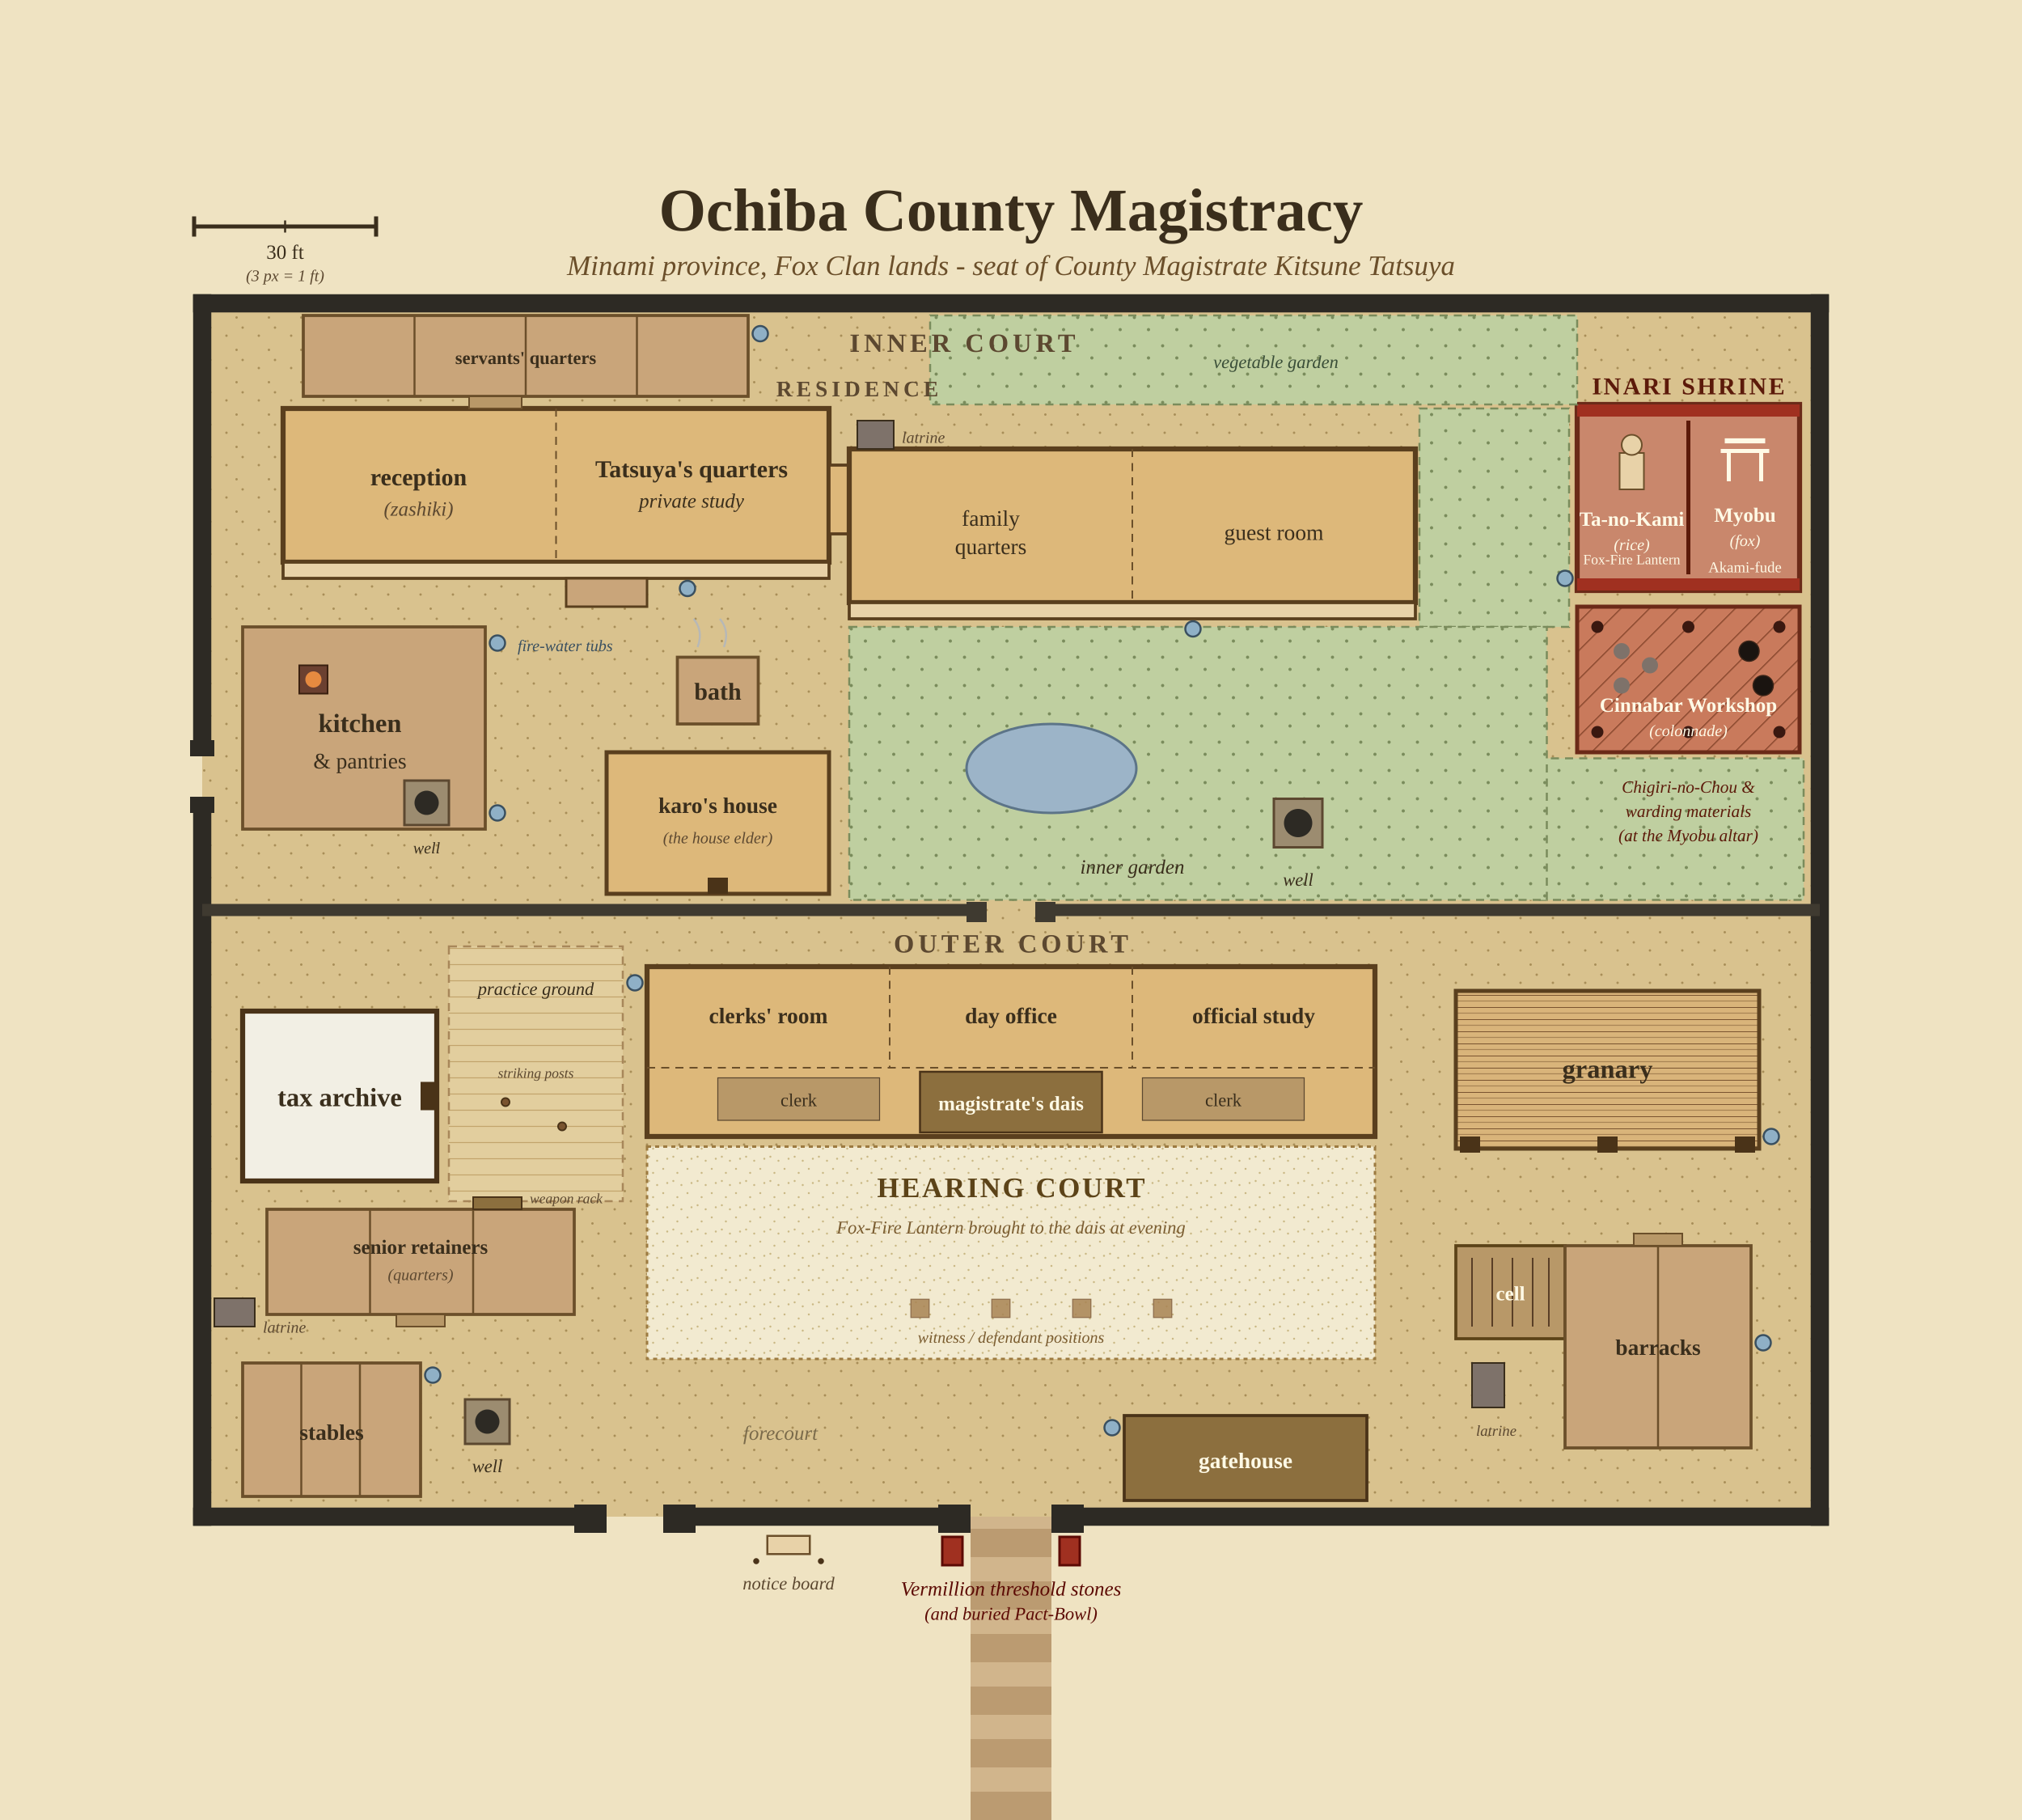
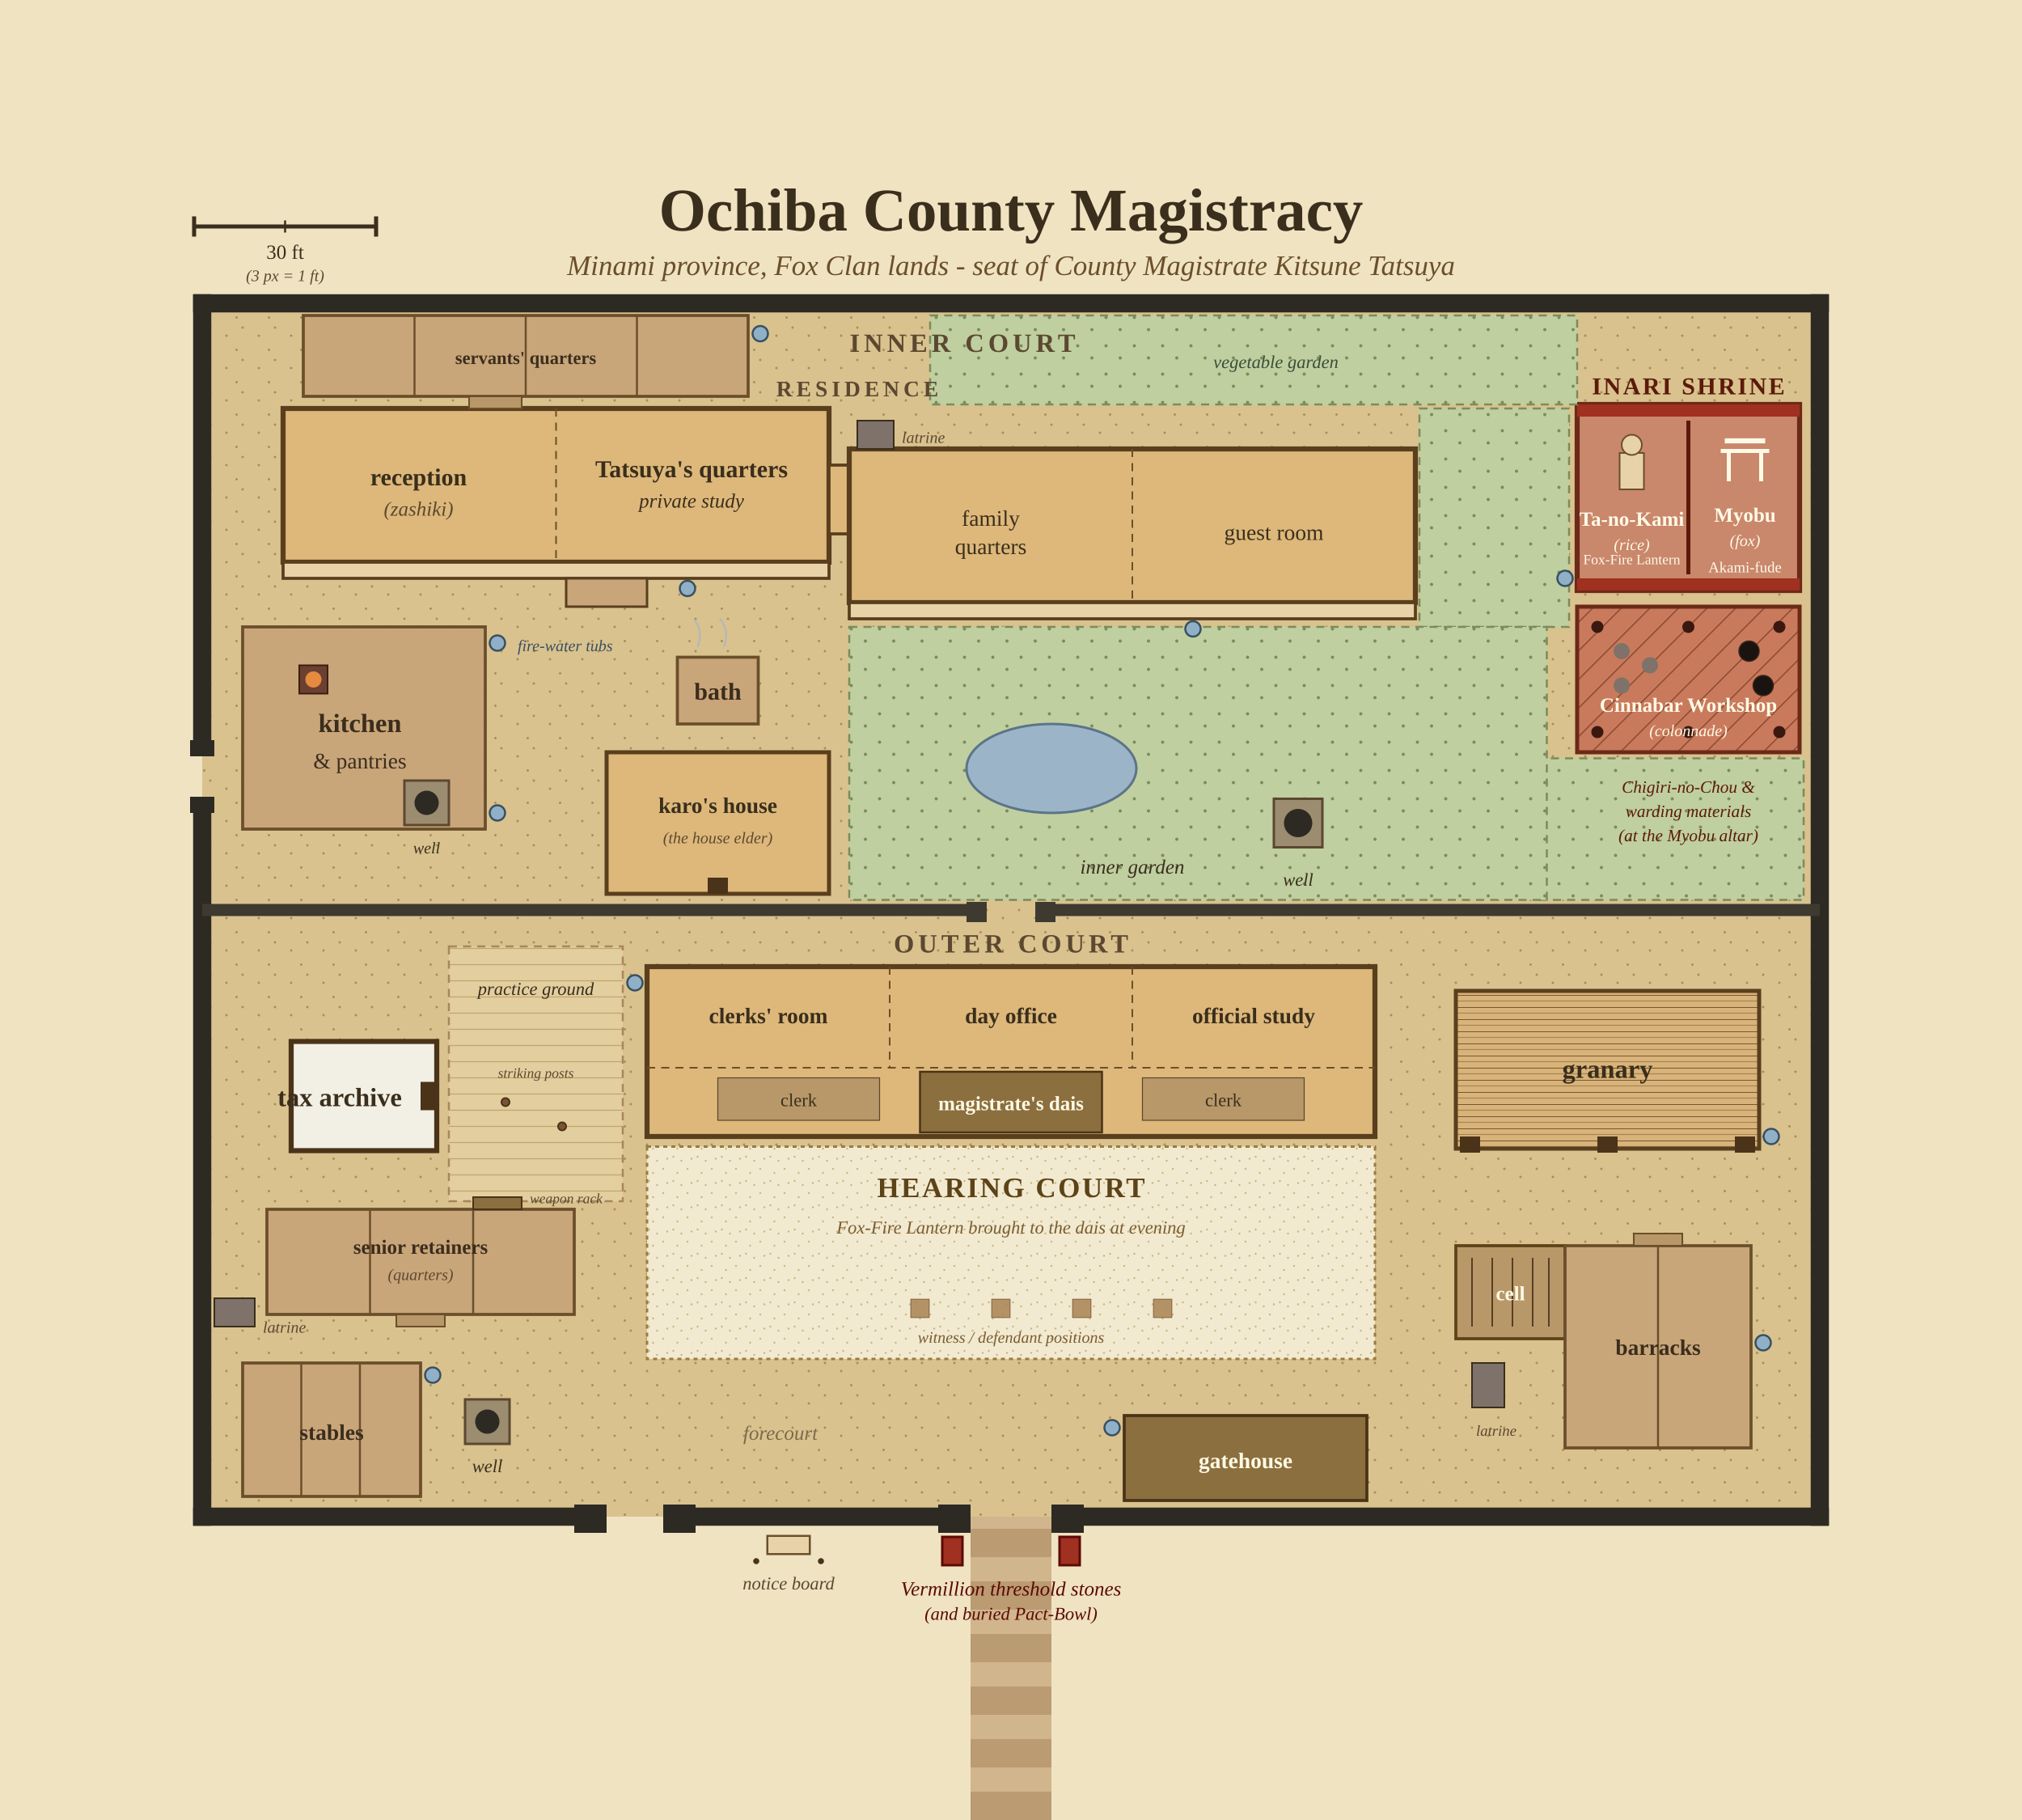
<svg xmlns="http://www.w3.org/2000/svg" viewBox="100 0 1000 900" font-family="Georgia, 'Times New Roman', serif">
  <defs>
    <pattern id="colonnade-hatch" patternUnits="userSpaceOnUse" width="10" height="10" patternTransform="rotate(45)">
      <rect width="10" height="10" fill="#C97A5C" />
      <line x1="0" y1="0" x2="0" y2="10" stroke="#8C4A30" stroke-width="1.2" />
    </pattern>
    <pattern id="garden-stipple" patternUnits="userSpaceOnUse" width="14" height="14">
      <rect width="14" height="14" fill="#BFCFA0" />
      <circle cx="3" cy="3" r="0.8" fill="#7A8C5C" />
      <circle cx="10" cy="9" r="0.8" fill="#7A8C5C" />
    </pattern>
    <pattern id="court-earth" patternUnits="userSpaceOnUse" width="16" height="16">
      <rect width="16" height="16" fill="#D9C28E" />
      <circle cx="4" cy="6" r="0.6" fill="#A88E58" />
      <circle cx="12" cy="2" r="0.6" fill="#A88E58" />
      <circle cx="9" cy="13" r="0.6" fill="#A88E58" />
    </pattern>
    <pattern id="keiko-earth" patternUnits="userSpaceOnUse" width="16" height="16">
      <rect width="16" height="16" fill="#E2CE9E" />
      <line x1="0" y1="5" x2="16" y2="5" stroke="#C2A46C" stroke-width="0.5" />
      <line x1="0" y1="13" x2="16" y2="13" stroke="#C2A46C" stroke-width="0.5" />
    </pattern>
    <pattern id="oshirasu-sand" patternUnits="userSpaceOnUse" width="12" height="12">
      <rect width="12" height="12" fill="#F2EAD0" />
      <circle cx="3" cy="4" r="0.5" fill="#C9B884" />
      <circle cx="8" cy="2" r="0.5" fill="#C9B884" />
      <circle cx="10" cy="9" r="0.5" fill="#C9B884" />
      <circle cx="5" cy="10" r="0.5" fill="#C9B884" />
      <circle cx="1" cy="8" r="0.5" fill="#C9B884" />
    </pattern>
    <pattern id="granary-slats" patternUnits="userSpaceOnUse" width="14" height="6">
      <rect width="14" height="6" fill="#D9B47A" />
      <line x1="0" y1="0" x2="14" y2="0" stroke="#7A5430" stroke-width="0.8" />
      <line x1="0" y1="3" x2="14" y2="3" stroke="#A88454" stroke-width="0.5" />
    </pattern>
  </defs>
  <rect x="0" y="0" width="1200" height="900" fill="#EFE3C2" data-kind="-" />
  <g data-kind="road">
    <path d="M 600 900 L 600 750" stroke="#B89060" stroke-width="40" stroke-linecap="butt" opacity="0.55" />
    <path d="M 600 900 L 600 750" stroke="#9C7448" stroke-width="40" stroke-dasharray="14 12" fill="none" opacity="0.4" />
  </g>
  <text x="600" y="114" text-anchor="middle" font-size="30" font-weight="bold" fill="#3A2E1C" data-kind="-">Ochiba County Magistracy</text>
  <text x="600" y="136" text-anchor="middle" font-size="14" font-style="italic" fill="#6B4F2A" data-kind="-">Minami province, Fox Clan lands - seat of County Magistrate Kitsune Tatsuya</text>
  <g data-kind="-">
    <g stroke="#3A2E1C">
      <line x1="196" y1="112" x2="286" y2="112" stroke-width="2" />
      <line x1="196" y1="107" x2="196" y2="117" stroke-width="2" />
      <line x1="286" y1="107" x2="286" y2="117" stroke-width="2" />
      <line x1="241" y1="109" x2="241" y2="115" stroke-width="1" />
    </g>
    <text x="241" y="128" text-anchor="middle" font-size="10" fill="#3A2E1C">30 ft</text>
    <text x="241" y="139" text-anchor="middle" font-size="8" font-style="italic" fill="#5C4830">(3 px = 1 ft)</text>
  </g>
  <rect x="200" y="150" width="800" height="300" fill="url(#court-earth)" id="precinct" data-kind="inner court" />
  <rect x="200" y="450" width="800" height="300" fill="url(#court-earth)" id="precinct" data-kind="outer court" />
  <g stroke="#2D2A24" stroke-width="9" fill="none" stroke-linecap="square" data-kind="compound wall">
    <line x1="200" y1="150" x2="1000" y2="150" />
    <line x1="200" y1="150" x2="200" y2="369.5" />
    <line x1="200" y1="398.5" x2="200" y2="750" />
    <line x1="1000" y1="150" x2="1000" y2="750" />
    <line x1="200" y1="750" x2="395.5" y2="750" />
    <line x1="432.5" y1="750" x2="575.5" y2="750" />
    <line x1="624.5" y1="750" x2="1000" y2="750" />
  </g>
  <g fill="#2D2A24" data-kind="main gate">
    <rect x="564" y="744" width="16" height="14" />
    <rect x="620" y="744" width="16" height="14" />
  </g>
  <g fill="#2D2A24" data-kind="side gate">
    <rect x="194" y="366" width="12" height="8" />
    <rect x="194" y="394" width="12" height="8" />
  </g>
  <g fill="#2D2A24" data-kind="side gate">
    <rect x="384" y="744" width="16" height="14" />
    <rect x="428" y="744" width="16" height="14" />
  </g>
  <g data-kind="threshold stones">
    <rect x="566" y="760" width="10" height="14" fill="#A03020" stroke="#5C0A04" stroke-width="1.2" />
    <rect x="624" y="760" width="10" height="14" fill="#A03020" stroke="#5C0A04" stroke-width="1.2" />
    <text x="600" y="789" text-anchor="middle" font-size="10" fill="#5C0A04" font-style="italic">Vermillion threshold stones</text>
    <text x="600" y="801" text-anchor="middle" font-size="9" fill="#5C0A04" font-style="italic">(and buried Pact-Bowl)</text>
  </g>
  <g data-kind="notice board">
    <rect x="479.5" y="759.5" width="21" height="9" fill="#E8D2A8" stroke="#6B4F2A" stroke-width="1" />
    <circle cx="474" cy="772" r="1.5" fill="#4A3318" />
    <circle cx="506" cy="772" r="1.5" fill="#4A3318" />
    <text x="490" y="786" text-anchor="middle" font-size="9" font-style="italic" fill="#5C4830">notice board</text>
  </g>
  <g stroke="#3F3A30" stroke-width="6" fill="none" stroke-dasharray="0" data-kind="court divider">
    <line x1="200" y1="450" x2="588" y2="450" />
    <line x1="612" y1="450" x2="1000" y2="450" />
  </g>
  <g fill="#3F3A30" data-kind="court divider">
    <rect x="578" y="446" width="10" height="10" />
    <rect x="612" y="446" width="10" height="10" />
  </g>
  <text x="600" y="471" text-anchor="middle" font-size="13" font-weight="bold" fill="#5C4830" letter-spacing="2" data-kind="outer court">OUTER COURT</text>
  <text x="486" y="712" text-anchor="middle" font-size="10" font-style="italic" fill="#7A6A4A" data-kind="outer court">forecourt</text>
  <g data-kind="stables">
    <rect x="220" y="674" width="88" height="66" fill="#C9A57A" stroke="#6B4F2A" stroke-width="1.5" />
    <line x1="249" y1="674" x2="249" y2="740" stroke="#6B4F2A" stroke-width="1" />
    <line x1="278" y1="674" x2="278" y2="740" stroke="#6B4F2A" stroke-width="1" />
    <text x="264" y="712" text-anchor="middle" font-size="11" font-weight="bold" fill="#3A2E1C">stables</text>
  </g>
  <g data-kind="tax archive">
-     <rect x="220" y="500" width="96" height="84" fill="#F2EFE4" stroke="#4A3318" stroke-width="2.5" />
+     <rect x="244" y="515" width="72" height="54" fill="#F2EFE4" stroke="#4A3318" stroke-width="2.5" />
    <rect x="308" y="535" width="8" height="14" fill="#4A3318" />
    <text x="268" y="547" text-anchor="middle" font-size="13" font-weight="bold" fill="#3A2E1C">tax archive</text>
  </g>
  <g data-kind="office hall">
    <rect x="420" y="478" width="360" height="84" fill="#DDB87A" stroke="#5A3F1E" stroke-width="2.5" />
    <line x1="420" y1="528" x2="780" y2="528" stroke="#6B4F2A" stroke-width="0.8" stroke-dasharray="4 3" />
    <line x1="540" y1="478" x2="540" y2="528" stroke="#6B4F2A" stroke-width="0.8" stroke-dasharray="4 3" />
    <line x1="660" y1="478" x2="660" y2="528" stroke="#6B4F2A" stroke-width="0.8" stroke-dasharray="4 3" />
    <text x="480" y="506" text-anchor="middle" font-size="11" font-weight="bold" fill="#3A2E1C" data-kind="clerks' room">clerks' room</text>
    <text x="600" y="506" text-anchor="middle" font-size="11" font-weight="bold" fill="#3A2E1C">day office</text>
    <text x="720" y="506" text-anchor="middle" font-size="11" font-weight="bold" fill="#3A2E1C">official study</text>
    <rect x="555" y="530" width="90" height="30" fill="#8C6F3E" stroke="#4A3318" stroke-width="1" data-kind="magistrate's dais" />
    <text x="600" y="549" text-anchor="middle" font-size="10" fill="#FFFAE6" font-weight="bold" data-kind="magistrate's dais">magistrate's dais</text>
    <rect x="455" y="533" width="80" height="21" fill="#B89868" stroke="#5C4830" stroke-width="0.5" />
    <text x="495" y="547" text-anchor="middle" font-size="9" fill="#3A2E1C">clerk</text>
    <rect x="665" y="533" width="80" height="21" fill="#B89868" stroke="#5C4830" stroke-width="0.5" />
    <text x="705" y="547" text-anchor="middle" font-size="9" fill="#3A2E1C">clerk</text>
  </g>
  <g data-kind="hearing court">
    <rect x="420" y="567" width="360" height="105" fill="url(#oshirasu-sand)" stroke="#9C7A40" stroke-width="1.2" stroke-dasharray="2 2" />
    <text x="600" y="592" text-anchor="middle" font-size="14" font-weight="bold" fill="#5C4318" letter-spacing="1">HEARING COURT</text>
    <text x="600" y="610" text-anchor="middle" font-size="9" font-style="italic" fill="#7A5C30" data-kind="fox-fire lantern">Fox-Fire Lantern brought to the dais at evening</text>
    <g fill="#A88454" stroke="#7A5430" stroke-width="0.5" opacity="0.85">
      <rect x="550.5" y="642.5" width="9" height="9" />
      <rect x="590.5" y="642.5" width="9" height="9" />
      <rect x="630.5" y="642.5" width="9" height="9" />
      <rect x="670.5" y="642.5" width="9" height="9" />
    </g>
    <text x="600" y="664" text-anchor="middle" font-size="8" font-style="italic" fill="#7A5C30">witness / defendant positions</text>
  </g>
  <g data-kind="granary">
    <rect x="820" y="490" width="150" height="78" fill="url(#granary-slats)" stroke="#5A3F1E" stroke-width="2" />
    <rect x="822" y="562" width="10" height="8" fill="#4A3318" />
    <rect x="890" y="562" width="10" height="8" fill="#4A3318" />
    <rect x="958" y="562" width="10" height="8" fill="#4A3318" />
    <text x="895" y="533" text-anchor="middle" font-size="13" font-weight="bold" fill="#3A2E1C">granary</text>
  </g>
  <g data-kind="cell">
    <rect x="820" y="616" width="54" height="46" fill="#B89868" stroke="#5C4318" stroke-width="1.5" />
    <line x1="828" y1="622" x2="828" y2="656" stroke="#3A2010" stroke-width="0.6" />
    <line x1="838" y1="622" x2="838" y2="656" stroke="#3A2010" stroke-width="0.6" />
    <line x1="848" y1="622" x2="848" y2="656" stroke="#3A2010" stroke-width="0.6" />
    <line x1="858" y1="622" x2="858" y2="656" stroke="#3A2010" stroke-width="0.6" />
    <line x1="866" y1="622" x2="866" y2="656" stroke="#3A2010" stroke-width="0.6" />
    <text x="847" y="643" text-anchor="middle" font-size="10" font-weight="bold" fill="#FFFAE6">cell</text>
  </g>
  <g data-kind="barracks">
    <rect x="874" y="616" width="92" height="100" fill="#C9A57A" stroke="#6B4F2A" stroke-width="1.5" />
    <line x1="920" y1="616" x2="920" y2="716" stroke="#6B4F2A" stroke-width="1" />
    <rect x="908" y="610" width="24" height="6" fill="#B89868" stroke="#6B4F2A" stroke-width="0.8" />
    <text x="920" y="670" text-anchor="middle" font-size="11" font-weight="bold" fill="#3A2E1C">barracks</text>
  </g>
  <g data-kind="latrine">
    <rect x="828" y="674" width="16" height="22" fill="#7E726A" stroke="#3A2E1C" stroke-width="0.8" />
    <text x="840" y="710" text-anchor="middle" font-size="7.5" font-style="italic" fill="#5C4830">latrine</text>
  </g>
  <g data-kind="latrine">
    <rect x="206" y="642" width="20" height="14" fill="#7E726A" stroke="#3A2E1C" stroke-width="0.8" />
    <text x="230" y="659" font-size="8" font-style="italic" fill="#5C4830">latrine</text>
  </g>
  <g data-kind="well">
    <rect x="330" y="692" width="22" height="22" fill="#9C8C70" stroke="#5C4830" stroke-width="1.2" />
    <circle cx="341" cy="703" r="6" fill="#2D2A24" />
    <text x="341" y="728" text-anchor="middle" font-size="9" font-style="italic" fill="#3A2E1C">well</text>
  </g>
  <g data-kind="retainers' quarters">
    <rect x="232" y="598" width="152" height="52" fill="#C9A57A" stroke="#6B4F2A" stroke-width="1.5" />
    <line x1="283" y1="598" x2="283" y2="650" stroke="#6B4F2A" stroke-width="1" />
    <line x1="334" y1="598" x2="334" y2="650" stroke="#6B4F2A" stroke-width="1" />
    <rect x="296" y="650" width="24" height="6" fill="#B89868" stroke="#6B4F2A" stroke-width="0.8" />
    <text x="308" y="620" text-anchor="middle" font-size="10" font-weight="bold" fill="#3A2E1C">senior retainers</text>
    <text x="308" y="633" text-anchor="middle" font-size="8" font-style="italic" fill="#5C4830">(quarters)</text>
  </g>
  <g data-kind="practice ground">
    <rect x="322" y="468" width="86" height="126" fill="url(#keiko-earth)" stroke="#A8875A" stroke-width="1" stroke-dasharray="4 3" />
    <text x="365" y="492" text-anchor="middle" font-size="9" font-style="italic" fill="#3A2E1C">practice ground</text>
    <text x="365" y="533" text-anchor="middle" font-size="7" font-style="italic" fill="#5C4830">striking posts</text>
    <circle cx="350" cy="545" r="2" fill="#7A5430" stroke="#4A3318" stroke-width="0.8" />
    <circle cx="378" cy="557" r="2" fill="#7A5430" stroke="#4A3318" stroke-width="0.8" />
    <rect x="334" y="592" width="24" height="6" fill="#8C6F3E" stroke="#4A3318" stroke-width="0.8" />
    <text x="362" y="595" text-anchor="start" font-size="7" font-style="italic" fill="#5C4830">weapon rack</text>
  </g>
  <g data-kind="gatehouse">
    <rect x="656" y="700" width="120" height="42" fill="#8C6F3E" stroke="#4A3318" stroke-width="1.5" />
    <text x="716" y="726" text-anchor="middle" font-size="11" font-weight="bold" fill="#FFFAE6">gatehouse</text>
  </g>
  <g data-kind="residence">
    <rect x="240" y="202" width="270" height="76" fill="#DDB87A" stroke="#5A3F1E" stroke-width="2.5" />
    <rect x="240" y="278" width="270" height="8" fill="#E8D2A8" stroke="#5A3F1E" stroke-width="1.5" />
    <line x1="375" y1="202" x2="375" y2="278" stroke="#6B4F2A" stroke-width="0.8" stroke-dasharray="4 3" />
    <text x="307" y="240" text-anchor="middle" font-size="12" font-weight="bold" fill="#3A2E1C">reception</text>
    <text x="307" y="255" text-anchor="middle" font-size="10" font-style="italic" fill="#5C4830">(zashiki)</text>
    <text x="442" y="236" text-anchor="middle" font-size="12" font-weight="bold" fill="#3A2E1C">Tatsuya's quarters</text>
    <text x="442" y="251" text-anchor="middle" font-size="10" font-style="italic" fill="#3A2E1C">private study</text>
    <rect x="510" y="230" width="10" height="34" fill="#DDB87A" stroke="#5A3F1E" stroke-width="1.5" />
    <rect x="520" y="222" width="280" height="76" fill="#DDB87A" stroke="#5A3F1E" stroke-width="2.5" />
    <rect x="520" y="298" width="280" height="8" fill="#E8D2A8" stroke="#5A3F1E" stroke-width="1.5" />
    <line x1="660" y1="222" x2="660" y2="298" stroke="#6B4F2A" stroke-width="0.8" stroke-dasharray="4 3" />
    <text x="590" y="260" text-anchor="middle" font-size="11" fill="#3A2E1C">family</text>
    <text x="590" y="274" text-anchor="middle" font-size="11" fill="#3A2E1C">quarters</text>
    <text x="730" y="267" text-anchor="middle" font-size="11" fill="#3A2E1C" data-kind="guest quarters">guest room</text>
  </g>
  <g data-kind="kitchen">
    <rect x="220" y="310" width="120" height="100" fill="#C9A57A" stroke="#6B4F2A" stroke-width="1.5" />
    <rect x="248" y="329" width="14" height="14" fill="#6B4030" stroke="#3A2010" stroke-width="0.8" />
    <circle cx="255" cy="336" r="4" fill="#E68A40" />
    <text x="278" y="362" text-anchor="middle" font-size="13" font-weight="bold" fill="#3A2E1C">kitchen</text>
    <text x="278" y="380" text-anchor="middle" font-size="11" fill="#3A2E1C">&amp; pantries</text>
    <rect x="300" y="386" width="22" height="22" fill="#9C8C70" stroke="#5C4830" stroke-width="1.2" data-kind="well" />
    <circle cx="311" cy="397" r="6" fill="#2D2A24" data-kind="well" />
    <text x="311" y="422" text-anchor="middle" font-size="8" font-style="italic" fill="#3A2E1C" data-kind="well">well</text>
  </g>
  <rect x="802" y="202" width="74" height="108" fill="url(#garden-stipple)" stroke="#7A8C5C" stroke-width="1" stroke-dasharray="4 3" data-kind="garden" />
  <g data-kind="compound shrine">
    <rect x="880" y="200" width="110" height="92" fill="#C9876C" stroke="#6B2A18" stroke-width="2.5" />
    <line x1="935" y1="208" x2="935" y2="284" stroke="#5C1A0A" stroke-width="2" />
    <rect x="880" y="200" width="110" height="6" fill="#A03020" />
    <rect x="880" y="286" width="110" height="6" fill="#A03020" />
    <g transform="translate(907, 226)">
      <rect x="-6" y="-2" width="12" height="18" fill="#E8D2A8" stroke="#6B4F2A" stroke-width="0.8" />
      <circle cx="0" cy="-6" r="5" fill="#E8D2A8" stroke="#6B4F2A" stroke-width="0.8" />
    </g>
    <text x="907" y="260" text-anchor="middle" font-size="10" font-weight="bold" fill="#FFFAE6">Ta-no-Kami</text>
    <text x="907" y="272" text-anchor="middle" font-size="8" font-style="italic" fill="#FFFAE6">(rice)</text>
    <text x="907" y="279" text-anchor="middle" font-size="7" fill="#FFFAE6" data-kind="fox-fire lantern">Fox-Fire Lantern</text>
    <g transform="translate(963, 218)">
      <line x1="-10" y1="0" x2="10" y2="0" stroke="#FFFAE6" stroke-width="2.5" />
      <line x1="-12" y1="5" x2="12" y2="5" stroke="#FFFAE6" stroke-width="2" />
      <line x1="-8" y1="5" x2="-8" y2="20" stroke="#FFFAE6" stroke-width="2" />
      <line x1="8" y1="5" x2="8" y2="20" stroke="#FFFAE6" stroke-width="2" />
    </g>
    <text x="963" y="258" text-anchor="middle" font-size="10" font-weight="bold" fill="#FFFAE6">Myobu</text>
    <text x="963" y="270" text-anchor="middle" font-size="8" font-style="italic" fill="#FFFAE6">(fox)</text>
    <text x="963" y="283" text-anchor="middle" font-size="7.5" fill="#FFFAE6" data-kind="fox relics">Akami-fude</text>
  </g>
  <g data-kind="garden">
    <rect x="860" y="375" width="132" height="70" fill="url(#garden-stipple)" stroke="#7A8C5C" stroke-width="1" stroke-dasharray="4 3" />
  </g>
  <text x="935" y="195" text-anchor="middle" font-size="12" font-weight="bold" fill="#5C1A0A" letter-spacing="1" data-kind="compound shrine">INARI SHRINE</text>
  <g data-kind="fox relics">
    <text x="935" y="392" text-anchor="middle" font-size="8.5" font-style="italic" fill="#5C1A0A">Chigiri-no-Chou &amp;</text>
    <text x="935" y="404" text-anchor="middle" font-size="8.5" font-style="italic" fill="#5C1A0A">warding materials</text>
    <text x="935" y="416" text-anchor="middle" font-size="8.5" font-style="italic" fill="#5C1A0A">(at the Myobu altar)</text>
  </g>
  <g data-kind="cinnabar workshop">
    <rect x="880" y="300" width="110" height="72" fill="url(#colonnade-hatch)" stroke="#6B2A18" stroke-width="2" />
    <circle cx="890" cy="310" r="3" fill="#3A1810" />
    <circle cx="935" cy="310" r="3" fill="#3A1810" />
    <circle cx="980" cy="310" r="3" fill="#3A1810" />
    <circle cx="890" cy="362" r="3" fill="#3A1810" />
    <circle cx="935" cy="362" r="3" fill="#3A1810" />
    <circle cx="980" cy="362" r="3" fill="#3A1810" />
    <circle cx="902" cy="322" r="4" fill="#7E726A" />
    <circle cx="916" cy="329" r="4" fill="#7E726A" />
    <circle cx="902" cy="339" r="4" fill="#7E726A" />
    <circle cx="965" cy="322" r="5" fill="#1A1410" stroke="#3A2418" stroke-width="0.6" />
    <circle cx="972" cy="339" r="5" fill="#1A1410" stroke="#3A2418" stroke-width="0.6" />
    <text x="935" y="352" text-anchor="middle" font-size="10" font-weight="bold" fill="#FFFAE6">Cinnabar Workshop</text>
    <text x="935" y="364" text-anchor="middle" font-size="8" font-style="italic" fill="#FFFAE6">(colonnade)</text>
  </g>
  <g data-kind="garden">
    <rect x="520" y="310" width="345" height="135" fill="url(#garden-stipple)" stroke="#7A8C5C" stroke-width="1" stroke-dasharray="4 3" />
    <ellipse cx="620" cy="380" rx="42" ry="22" fill="#9CB4C8" stroke="#5C7488" stroke-width="1.2" />
    <text x="660" y="432" text-anchor="middle" font-size="10" font-style="italic" fill="#3A2E1C">inner garden</text>
  </g>
  <g data-kind="bath">
    <rect x="435" y="325" width="40" height="33" fill="#C9A57A" stroke="#6B4F2A" stroke-width="1.5" />
    <path d="M 445 320 q 3 -8 -2 -14 M 458 320 q 3 -8 -2 -14" stroke="#A8B4C8" stroke-width="1" fill="none" opacity="0.7" />
    <text x="455" y="346" text-anchor="middle" font-size="12" font-weight="bold" fill="#3A2E1C">bath</text>
  </g>
  <g data-kind="karo's house">
    <rect x="400" y="372" width="110" height="70" fill="#DDB87A" stroke="#5A3F1E" stroke-width="2" />
    <rect x="450" y="434" width="10" height="8" fill="#4A3318" />
    <text x="455" y="402" text-anchor="middle" font-size="11" font-weight="bold" fill="#3A2E1C">karo's house</text>
    <text x="455" y="417" text-anchor="middle" font-size="8" font-style="italic" fill="#5C4830">(the house elder)</text>
  </g>
  <g data-kind="well">
    <rect x="730" y="395" width="24" height="24" fill="#9C8C70" stroke="#5C4830" stroke-width="1.2" />
    <circle cx="742" cy="407" r="7" fill="#2D2A24" />
    <text x="742" y="438" text-anchor="middle" font-size="9" font-style="italic" fill="#3A2E1C">well</text>
  </g>
  <g data-kind="servants' quarters">
    <rect x="250" y="156" width="220" height="40" fill="#C9A57A" stroke="#6B4F2A" stroke-width="1.5" />
    <line x1="305" y1="156" x2="305" y2="196" stroke="#6B4F2A" stroke-width="1" />
    <line x1="360" y1="156" x2="360" y2="196" stroke="#6B4F2A" stroke-width="1" />
    <line x1="415" y1="156" x2="415" y2="196" stroke="#6B4F2A" stroke-width="1" />
    <rect x="332" y="196" width="26" height="6" fill="#B89868" stroke="#6B4F2A" stroke-width="0.8" />
    <text x="360" y="180" text-anchor="middle" font-size="9" font-weight="bold" fill="#3A2E1C">servants' quarters</text>
  </g>
  <g data-kind="latrine">
    <rect x="524" y="208" width="18" height="14" fill="#7E726A" stroke="#3A2E1C" stroke-width="0.8" />
    <text x="546" y="219" font-size="8" font-style="italic" fill="#5C4830">latrine</text>
  </g>
  <g data-kind="vegetable garden">
    <rect x="560" y="156" width="320" height="44" fill="url(#garden-stipple)" stroke="#7A8C5C" stroke-width="1" stroke-dasharray="4 3" />
    <text x="731" y="182" text-anchor="middle" font-size="9" font-style="italic" fill="#3A4E38">vegetable garden</text>
  </g>
  <g data-kind="residence">
    <rect x="380" y="286" width="40" height="14" fill="#C9A57A" stroke="#5A3F1E" stroke-width="1.2" />
  </g>
  <text x="576" y="174" text-anchor="middle" font-size="13" font-weight="bold" fill="#5C4830" letter-spacing="2" data-kind="inner court">INNER COURT</text>
  <text x="524" y="196" text-anchor="middle" font-size="11" font-weight="bold" fill="#5C4830" letter-spacing="2" data-kind="residence">RESIDENCE</text>
  <g fill="#8FB0C6" stroke="#3A5060" stroke-width="1" data-kind="fire-water tubs">
    <circle cx="346" cy="318" r="3.8" />
    <circle cx="346" cy="402" r="3.8" />
    <circle cx="414" cy="486" r="3.8" />
    <circle cx="440" cy="291" r="3.8" />
    <circle cx="690" cy="311" r="3.8" />
    <circle cx="874" cy="286" r="3.8" />
    <circle cx="976" cy="562" r="3.8" />
    <circle cx="972" cy="664" r="3.8" />
    <circle cx="650" cy="706" r="3.8" />
    <circle cx="314" cy="680" r="3.8" />
    <circle cx="476" cy="165" r="3.8" />
  </g>
  <text x="356" y="322" text-anchor="start" font-size="8" font-style="italic" fill="#3A5060" data-kind="fire-water tubs">fire-water tubs</text>
</svg>
